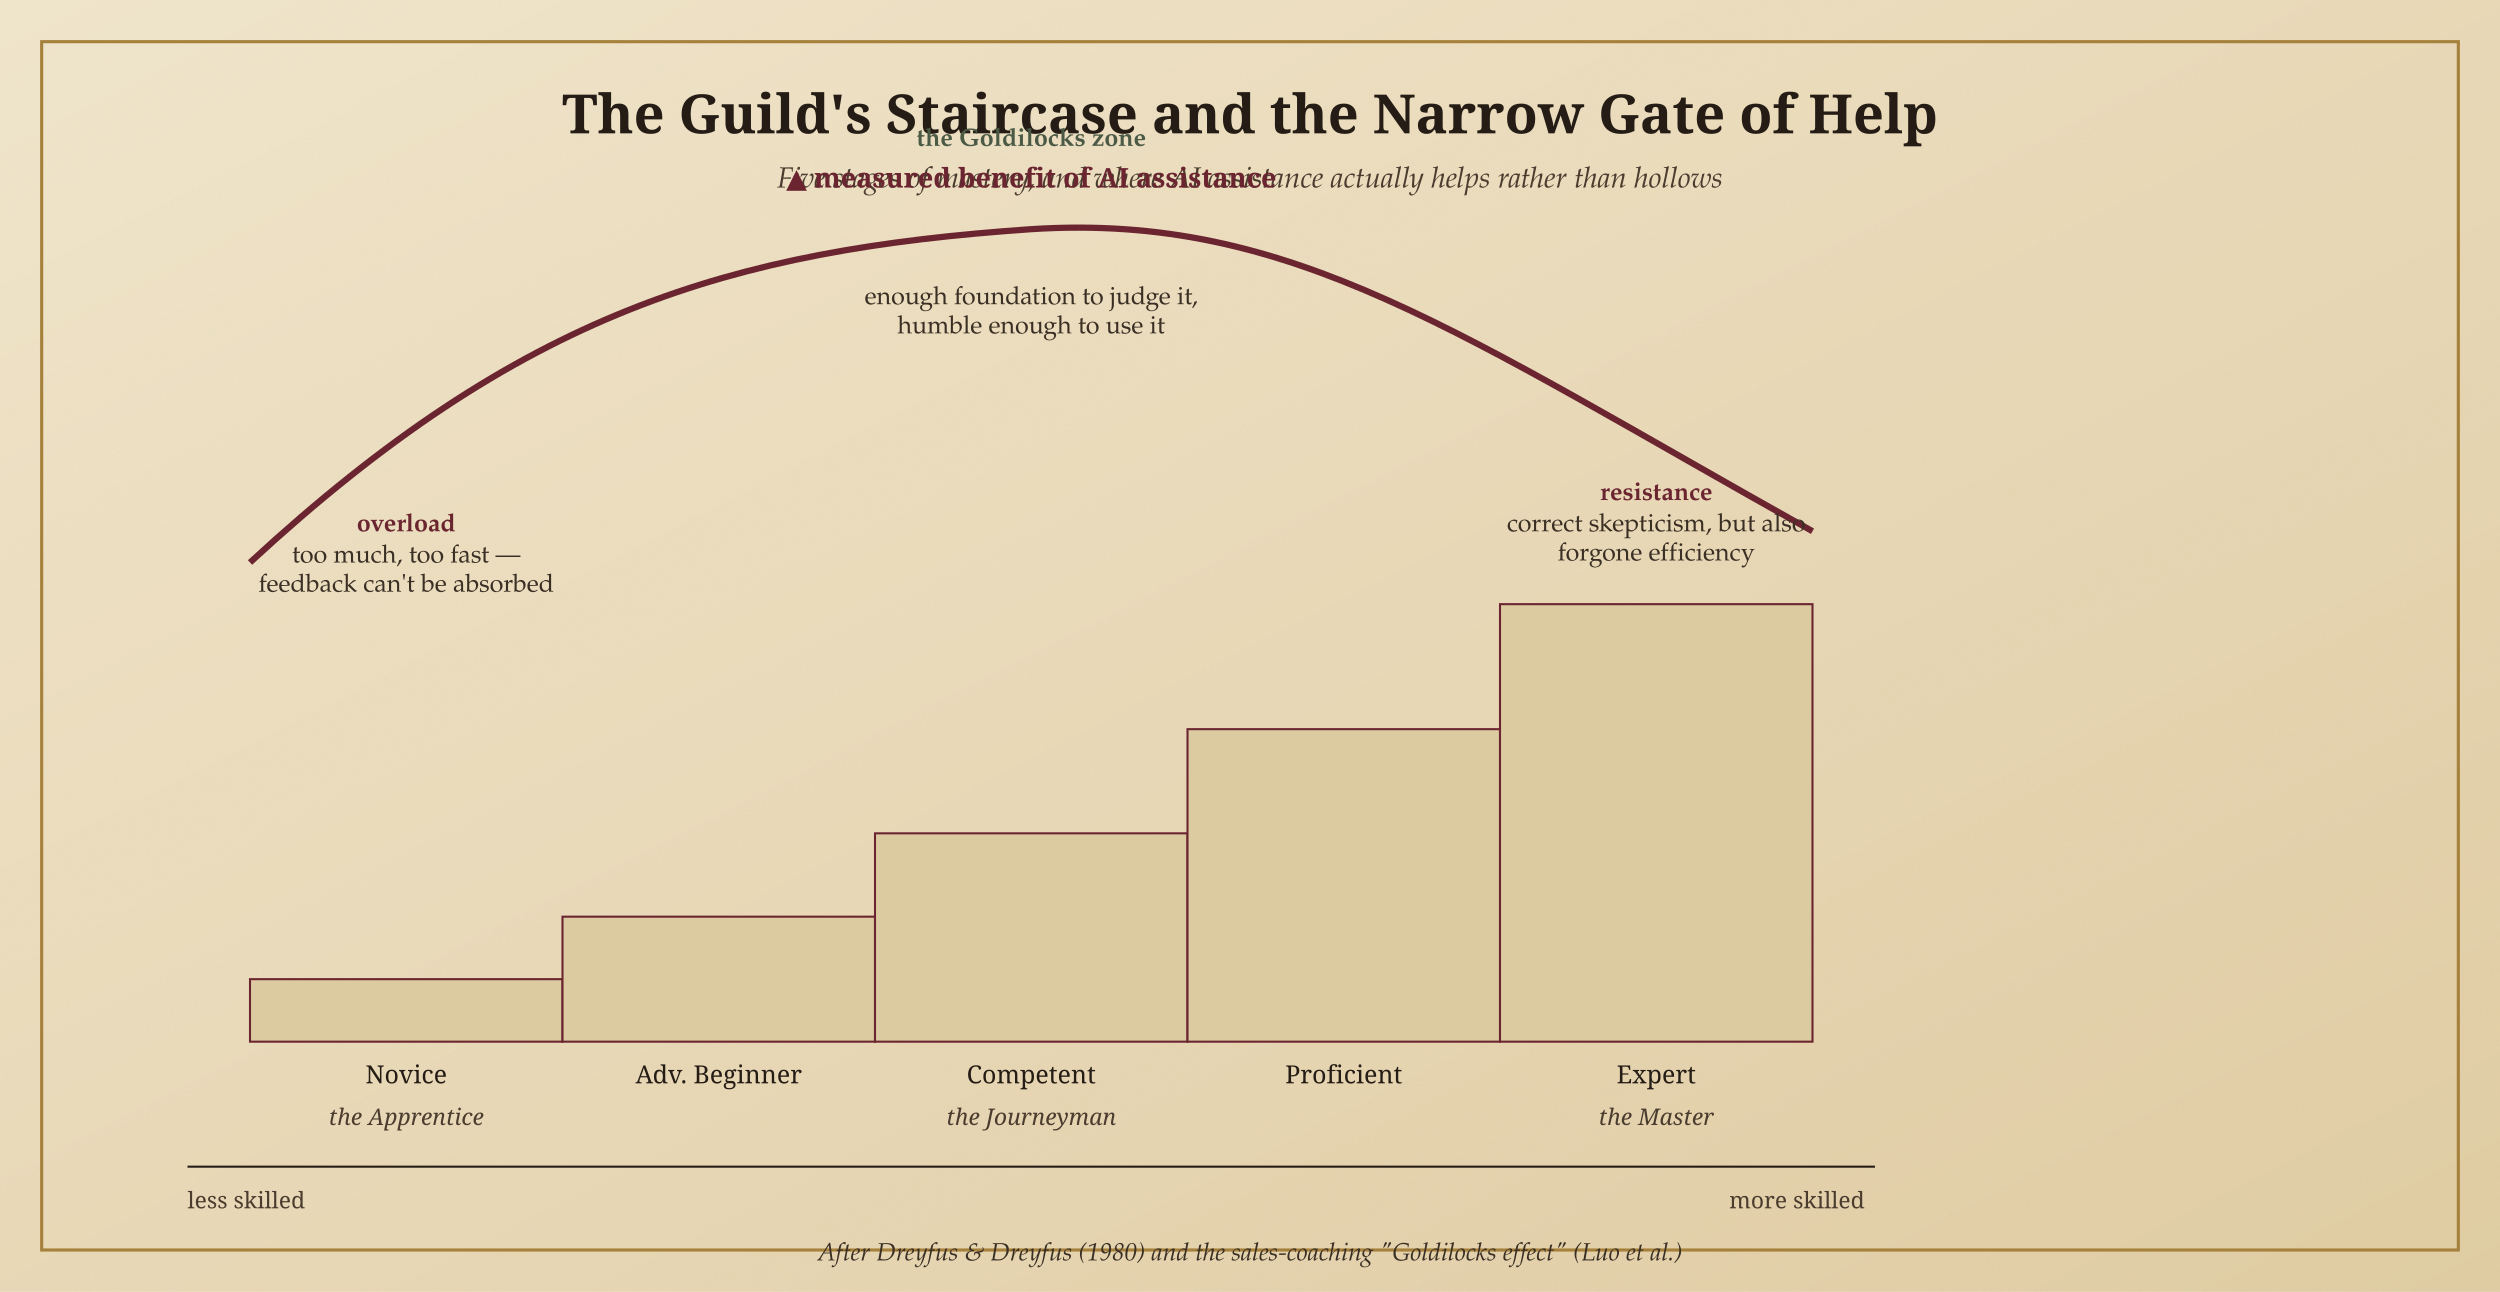
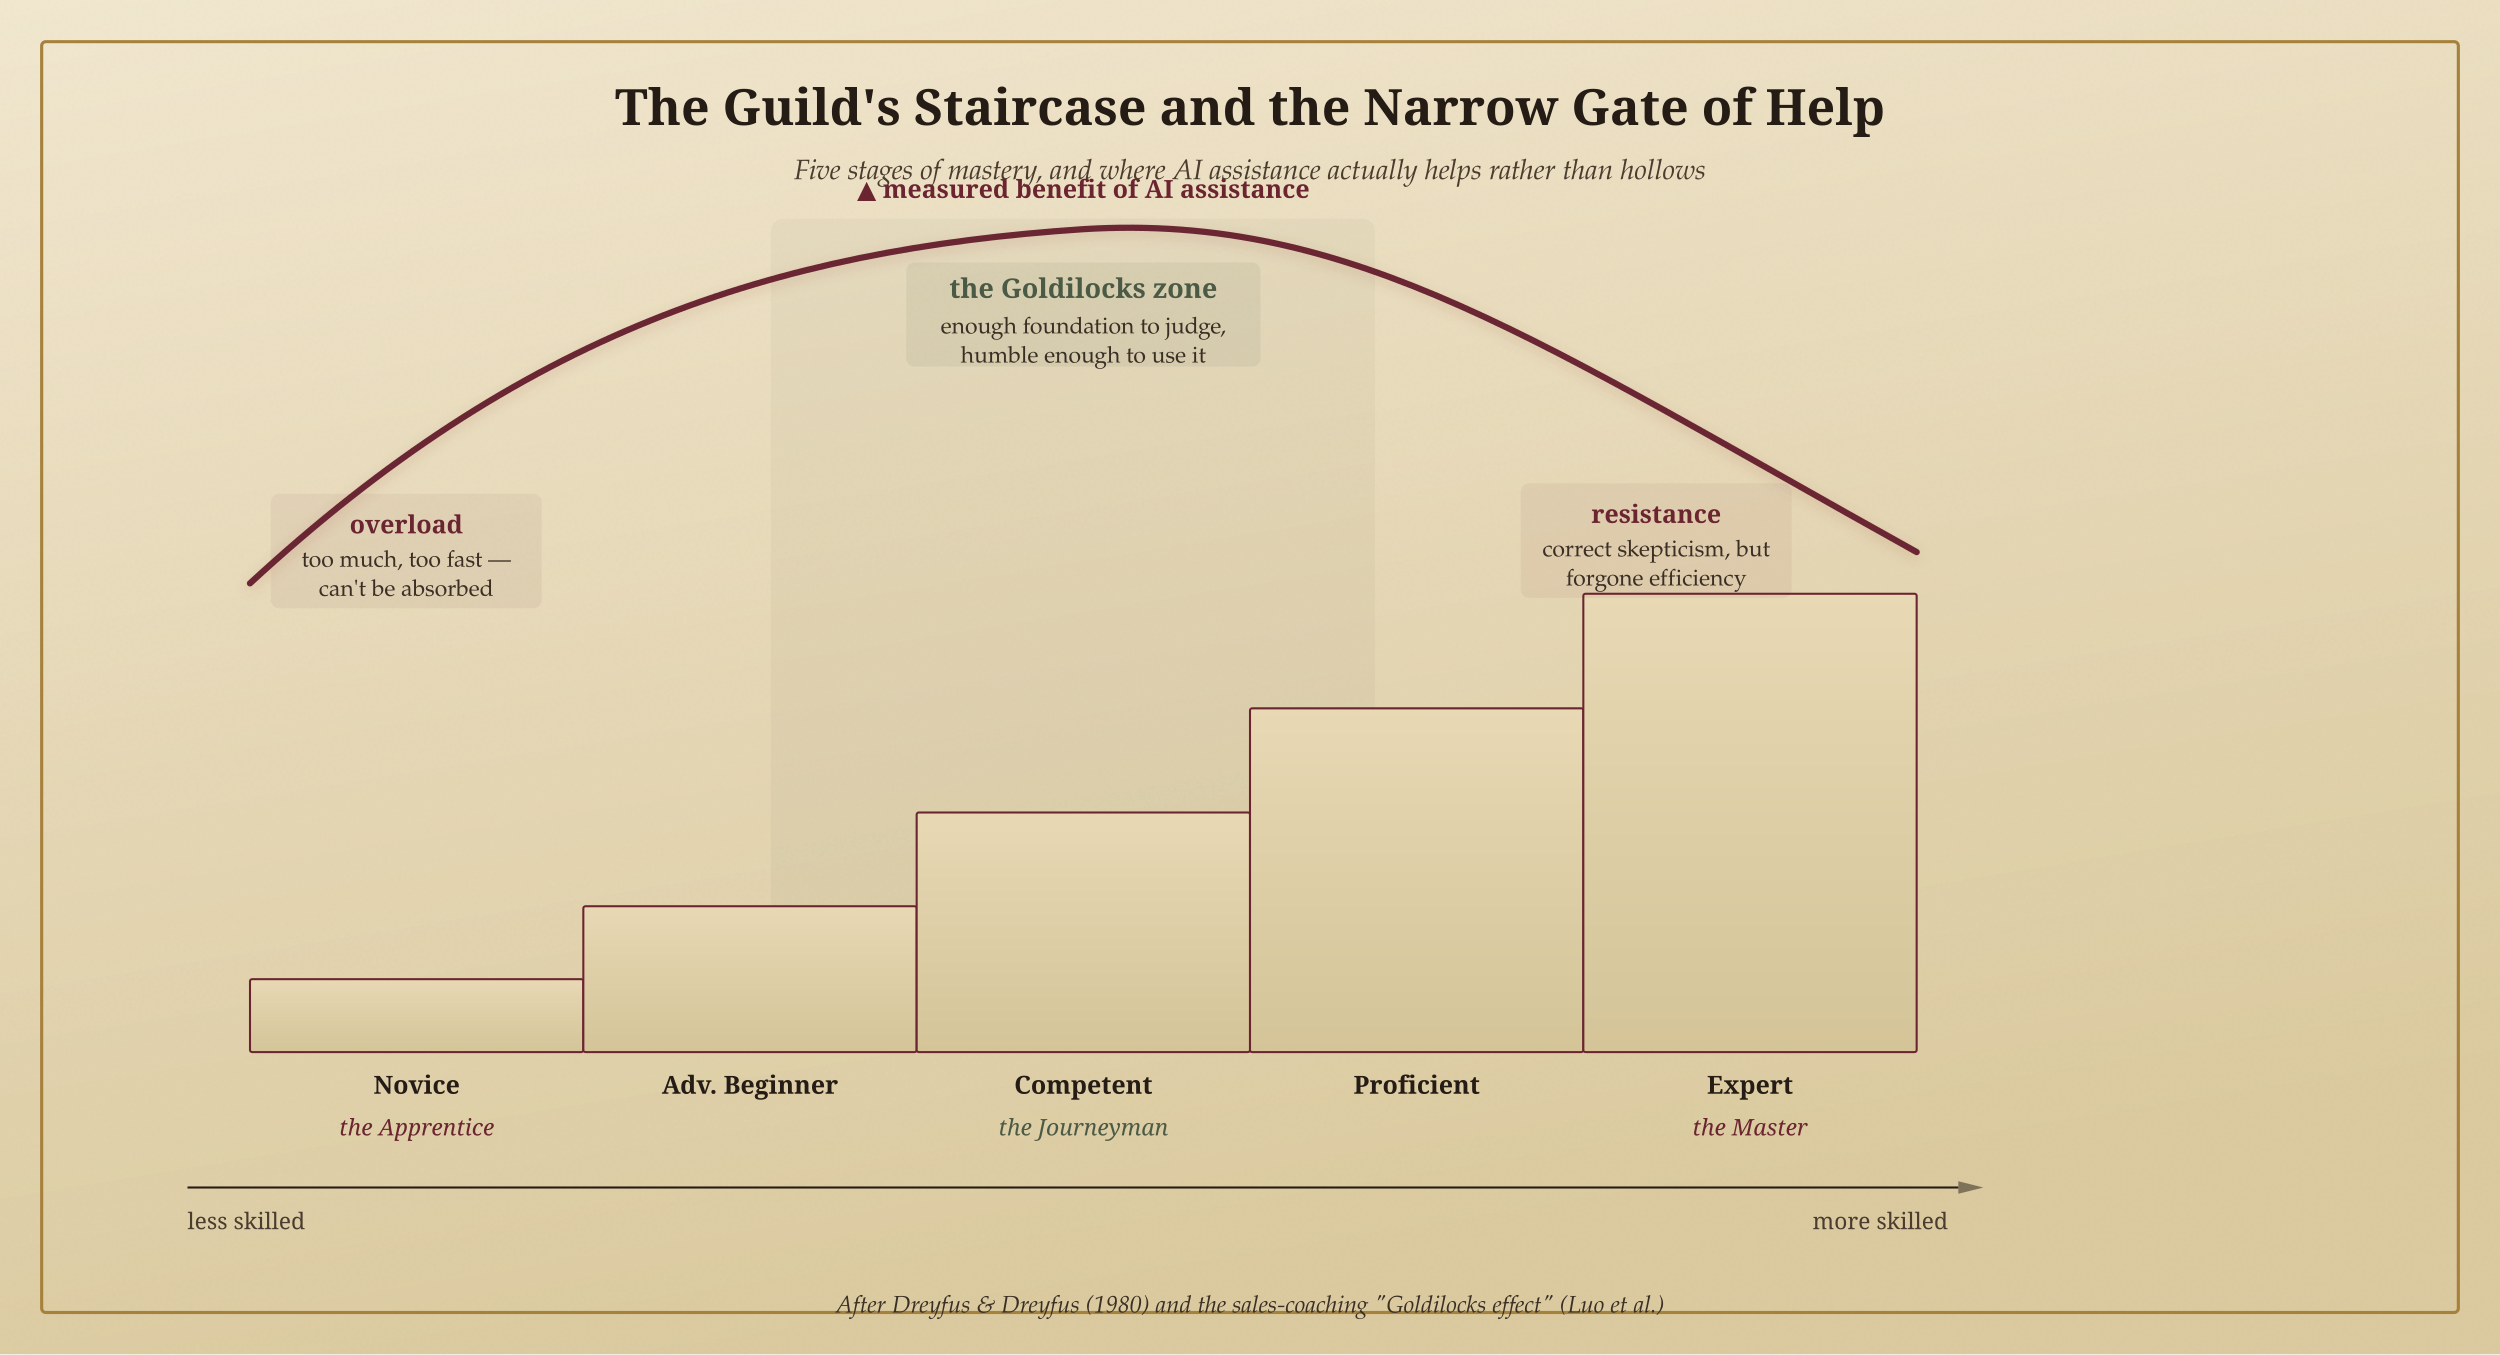
- <svg xmlns="http://www.w3.org/2000/svg" viewBox="0 0 1200 620">
+ <svg xmlns="http://www.w3.org/2000/svg" viewBox="0 0 1200 650">
  <defs>
    <filter id="grain3">
-       <feTurbulence type="fractalNoise" baseFrequency="0.85" numOctaves="2" result="noise" />
-       <feColorMatrix in="noise" type="matrix" values="0 0 0 0 0  0 0 0 0 0  0 0 0 0 0  0 0 0 0.03 0" />
+       <feTurbulence type="fractalNoise" baseFrequency="0.65" numOctaves="3" result="n" />
+       <feColorMatrix in="n" type="matrix" values="0 0 0 0 0 0 0 0 0 0 0 0 0 0 0 0 0 0 0.035 0" />
      <feComposite operator="over" in2="SourceGraphic" />
    </filter>
-     <linearGradient id="parch3" x1="0" y1="0" x2="1" y2="1">
-       <stop offset="0%" stop-color="#F1E6CC" />
-       <stop offset="100%" stop-color="#E1CDA4" />
+     <linearGradient id="p3" x1="0" y1="0" x2=".3" y2="1">
+       <stop offset="0%" stop-color="#F2E8D0" />
+       <stop offset="100%" stop-color="#DCCBA0" />
    </linearGradient>
+     <linearGradient id="sf" x1="0" y1="0" x2="0" y2="1">
+       <stop offset="0%" stop-color="#E8D8B4" />
+       <stop offset="100%" stop-color="#D4C498" />
+     </linearGradient>
+     <filter id="cs">
+       <feDropShadow dx="0" dy="2" stdDeviation="3" flood-color="#6B2530" flood-opacity="0.15" />
+     </filter>
  </defs>
-   <rect width="1200" height="620" fill="url(#parch3)" />
-   <rect width="1200" height="620" fill="url(#parch3)" filter="url(#grain3)" />
-   <rect x="20" y="20" width="1160" height="580" fill="none" stroke="#A6813C" stroke-width="1.5" />
-   <text x="600" y="64" text-anchor="middle" font-family="Georgia, serif" font-size="26" font-weight="bold" fill="#241C15">
-     The Guild's Staircase and the Narrow Gate of Help
-   </text>
-   <text x="600" y="90" text-anchor="middle" font-family="Palatino, Georgia, serif" font-style="italic" font-size="14" fill="#4a3c2e">
-     Five stages of mastery, and where AI assistance actually helps rather than hollows
-   </text>
-   <g font-family="Georgia, serif">
-     <rect x="120" y="470" width="150" height="30" fill="#DCCBA0" stroke="#6B2530" />
-     <rect x="270" y="440" width="150" height="60" fill="#DCCBA0" stroke="#6B2530" />
-     <rect x="420" y="400" width="150" height="100" fill="#DCCBA0" stroke="#6B2530" />
-     <rect x="570" y="350" width="150" height="150" fill="#DCCBA0" stroke="#6B2530" />
-     <rect x="720" y="290" width="150" height="210" fill="#DCCBA0" stroke="#6B2530" />
-     <text x="195" y="520" text-anchor="middle" font-size="12" fill="#241C15">Novice</text>
-     <text x="345" y="520" text-anchor="middle" font-size="12" fill="#241C15">Adv. Beginner</text>
-     <text x="495" y="520" text-anchor="middle" font-size="12" fill="#241C15">Competent</text>
-     <text x="645" y="520" text-anchor="middle" font-size="12" fill="#241C15">Proficient</text>
-     <text x="795" y="520" text-anchor="middle" font-size="12" fill="#241C15">Expert</text>
-     <text x="195" y="540" text-anchor="middle" font-size="11" font-style="italic" fill="#4a3c2e">the Apprentice</text>
-     <text x="495" y="540" text-anchor="middle" font-size="11" font-style="italic" fill="#4a3c2e">the Journeyman</text>
-     <text x="795" y="540" text-anchor="middle" font-size="11" font-style="italic" fill="#4a3c2e">the Master</text>
+   <rect width="1200" height="650" fill="url(#p3)" />
+   <rect width="1200" height="650" fill="url(#p3)" filter="url(#grain3)" />
+   <rect x="20" y="20" width="1160" height="610" fill="none" stroke="#A6813C" stroke-width="1.5" rx="2" />
+   <text x="600" y="60" text-anchor="middle" font-family="Georgia,serif" font-size="24" font-weight="bold" fill="#241C15">The Guild's Staircase and the Narrow Gate of Help</text>
+   <text x="600" y="86" text-anchor="middle" font-family="Palatino,Georgia,serif" font-style="italic" font-size="13.5" fill="#4a3c2e">Five stages of mastery, and where AI assistance actually helps rather than hollows</text>
+   <rect x="370" y="105" width="290" height="400" fill="#4B5A45" opacity="0.05" rx="6" />
+   <rect x="120" y="470" width="160" height="35" fill="url(#sf)" stroke="#6B2530" rx="1" />
+   <rect x="280" y="435" width="160" height="70" fill="url(#sf)" stroke="#6B2530" rx="1" />
+   <rect x="440" y="390" width="160" height="115" fill="url(#sf)" stroke="#6B2530" rx="1" />
+   <rect x="600" y="340" width="160" height="165" fill="url(#sf)" stroke="#6B2530" rx="1" />
+   <rect x="760" y="285" width="160" height="220" fill="url(#sf)" stroke="#6B2530" rx="1" />
+   <g font-family="Georgia,serif" font-size="12" font-weight="bold" fill="#241C15" text-anchor="middle">
+     <text x="200" y="525">Novice</text>
+     <text x="360" y="525">Adv. Beginner</text>
+     <text x="520" y="525">Competent</text>
+     <text x="680" y="525">Proficient</text>
+     <text x="840" y="525">Expert</text>
  </g>
-   <path d="M 120,270 C 250,150 350,120 495,110 C 620,102 700,160 870,255" fill="none" stroke="#6B2530" stroke-width="3" />
-   <text x="495" y="90" text-anchor="middle" font-family="Georgia, serif" font-size="13" font-weight="bold" fill="#6B2530">
-     ▲ measured benefit of AI assistance
-   </text>
-   <g font-family="Palatino, Georgia, serif" font-size="12" fill="#3a2f24">
-     <text x="195" y="255" text-anchor="middle" font-weight="bold" fill="#6B2530">overload</text>
-     <text x="195" y="270" text-anchor="middle">too much, too fast —</text>
-     <text x="195" y="284" text-anchor="middle">feedback can't be absorbed</text>
-     <text x="495" y="70" text-anchor="middle" font-weight="bold" fill="#4B5A45">the Goldilocks zone</text>
-     <text x="495" y="146" text-anchor="middle">enough foundation to judge it,</text>
-     <text x="495" y="160" text-anchor="middle">humble enough to use it</text>
-     <text x="795" y="240" text-anchor="middle" font-weight="bold" fill="#6B2530">resistance</text>
-     <text x="795" y="255" text-anchor="middle">correct skepticism, but also</text>
-     <text x="795" y="269" text-anchor="middle">forgone efficiency</text>
+   <g font-family="Georgia,serif" font-size="11" font-style="italic" text-anchor="middle">
+     <text x="200" y="545" fill="#6B2530">the Apprentice</text>
+     <text x="520" y="545" fill="#4B5A45">the Journeyman</text>
+     <text x="840" y="545" fill="#6B2530">the Master</text>
  </g>
-   <line x1="90" y1="560" x2="900" y2="560" stroke="#241C15" stroke-width="1" />
-   <text x="90" y="580" font-family="Georgia, serif" font-size="11" fill="#4a3c2e">less skilled</text>
-   <text x="830" y="580" font-family="Georgia, serif" font-size="11" fill="#4a3c2e">more skilled</text>
-   <text x="600" y="605" text-anchor="middle" font-family="Palatino, Georgia, serif" font-size="12" fill="#3a2f24" font-style="italic">
-     After Dreyfus &amp; Dreyfus (1980) and the sales-coaching "Goldilocks effect" (Luo et al.)
-   </text>
+   <path d="M120,280 C250,160 370,120 520,110 C650,102 740,165 920,265" fill="none" stroke="#6B2530" stroke-width="3" stroke-linecap="round" filter="url(#cs)" />
+   <text x="520" y="95" text-anchor="middle" font-family="Georgia,serif" font-size="12" font-weight="bold" fill="#6B2530">▲ measured benefit of AI assistance</text>
+   <g font-family="Palatino,Georgia,serif" font-size="11" fill="#3a2f24">
+     <rect x="130" y="237" width="130" height="55" fill="#6B2530" opacity="0.06" rx="4" />
+     <text x="195" y="256" text-anchor="middle" font-weight="bold" fill="#6B2530" font-family="Georgia,serif" font-size="12">overload</text>
+     <text x="195" y="272" text-anchor="middle">too much, too fast —</text>
+     <text x="195" y="286" text-anchor="middle">can't be absorbed</text>
+     <rect x="435" y="126" width="170" height="50" fill="#4B5A45" opacity="0.08" rx="4" />
+     <text x="520" y="143" text-anchor="middle" font-weight="bold" fill="#4B5A45" font-family="Georgia,serif" font-size="13">the Goldilocks zone</text>
+     <text x="520" y="160" text-anchor="middle">enough foundation to judge,</text>
+     <text x="520" y="174" text-anchor="middle">humble enough to use it</text>
+     <rect x="730" y="232" width="130" height="55" fill="#6B2530" opacity="0.06" rx="4" />
+     <text x="795" y="251" text-anchor="middle" font-weight="bold" fill="#6B2530" font-family="Georgia,serif" font-size="12">resistance</text>
+     <text x="795" y="267" text-anchor="middle">correct skepticism, but</text>
+     <text x="795" y="281" text-anchor="middle">forgone efficiency</text>
+   </g>
+   <line x1="90" y1="570" x2="940" y2="570" stroke="#241C15" stroke-width="1" />
+   <polygon points="940,567 952,570 940,573" fill="#241C15" opacity="0.5" />
+   <text x="90" y="590" font-family="Georgia,serif" font-size="11" fill="#4a3c2e">less skilled</text>
+   <text x="870" y="590" font-family="Georgia,serif" font-size="11" fill="#4a3c2e">more skilled</text>
+   <text x="600" y="630" text-anchor="middle" font-family="Palatino,Georgia,serif" font-size="11.5" fill="#3a2f24" font-style="italic">After Dreyfus &amp; Dreyfus (1980) and the sales-coaching "Goldilocks effect" (Luo et al.)</text>
</svg>
